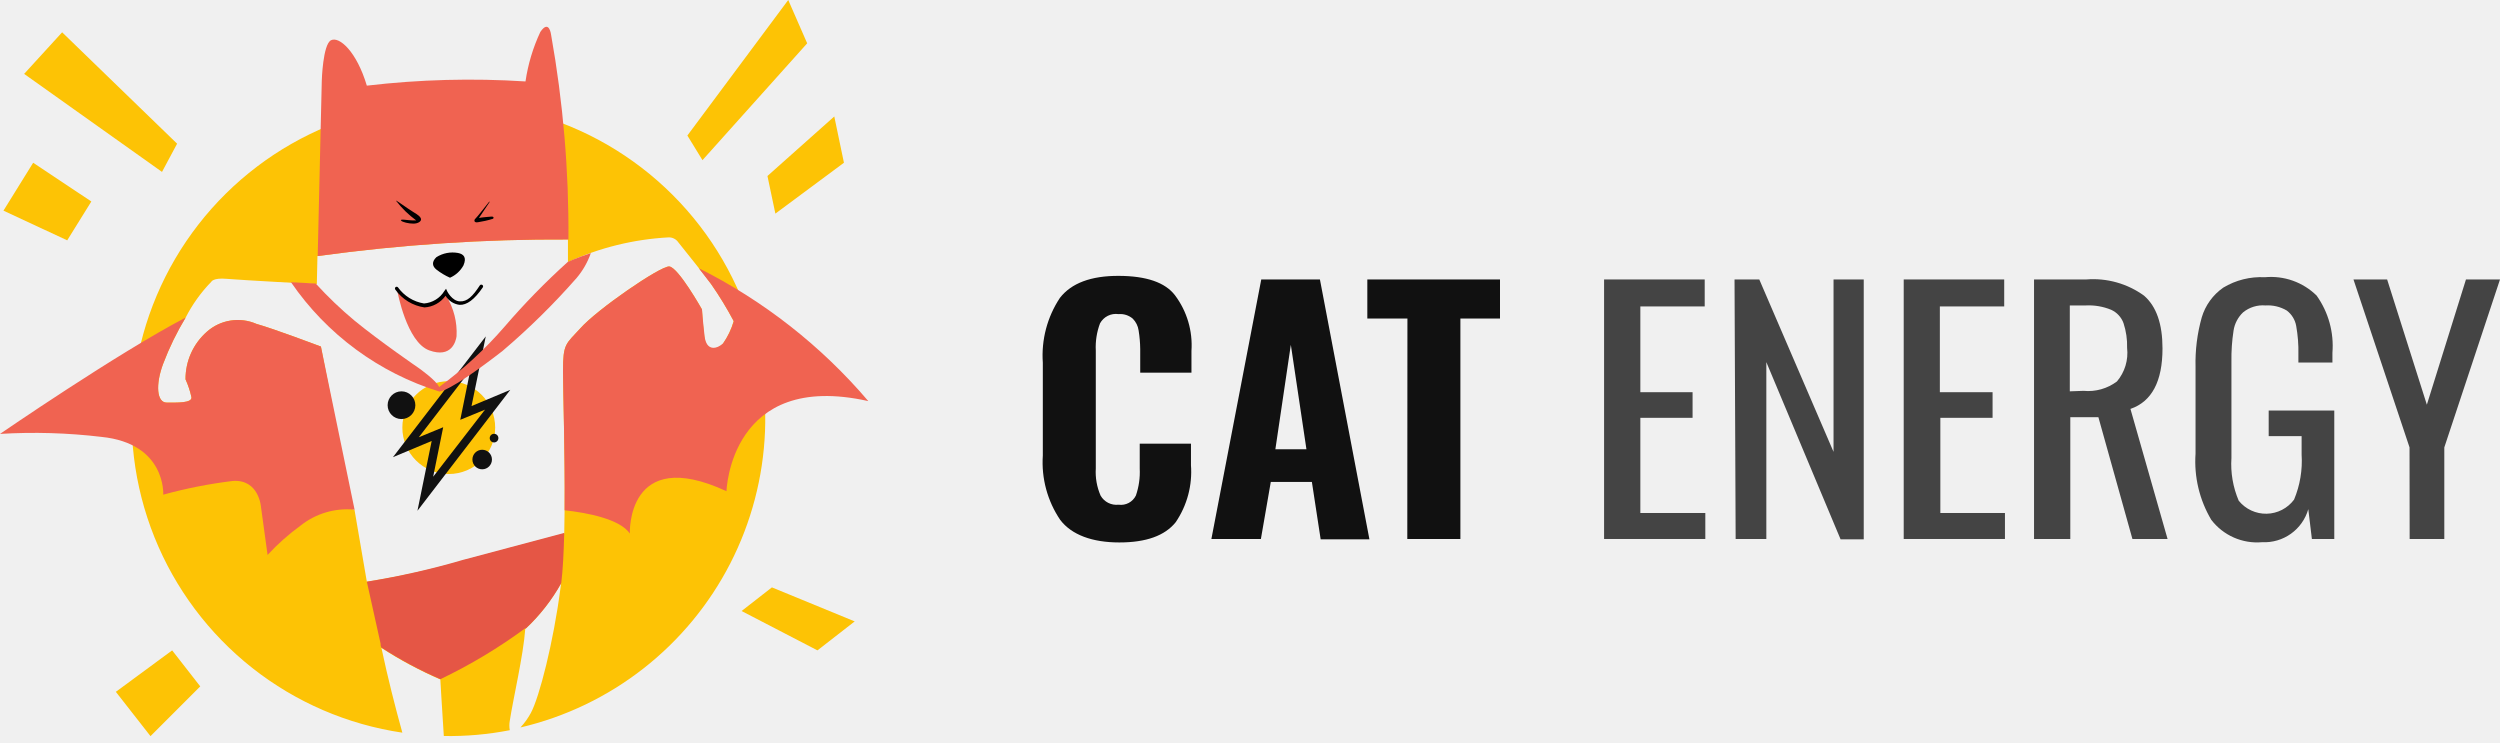
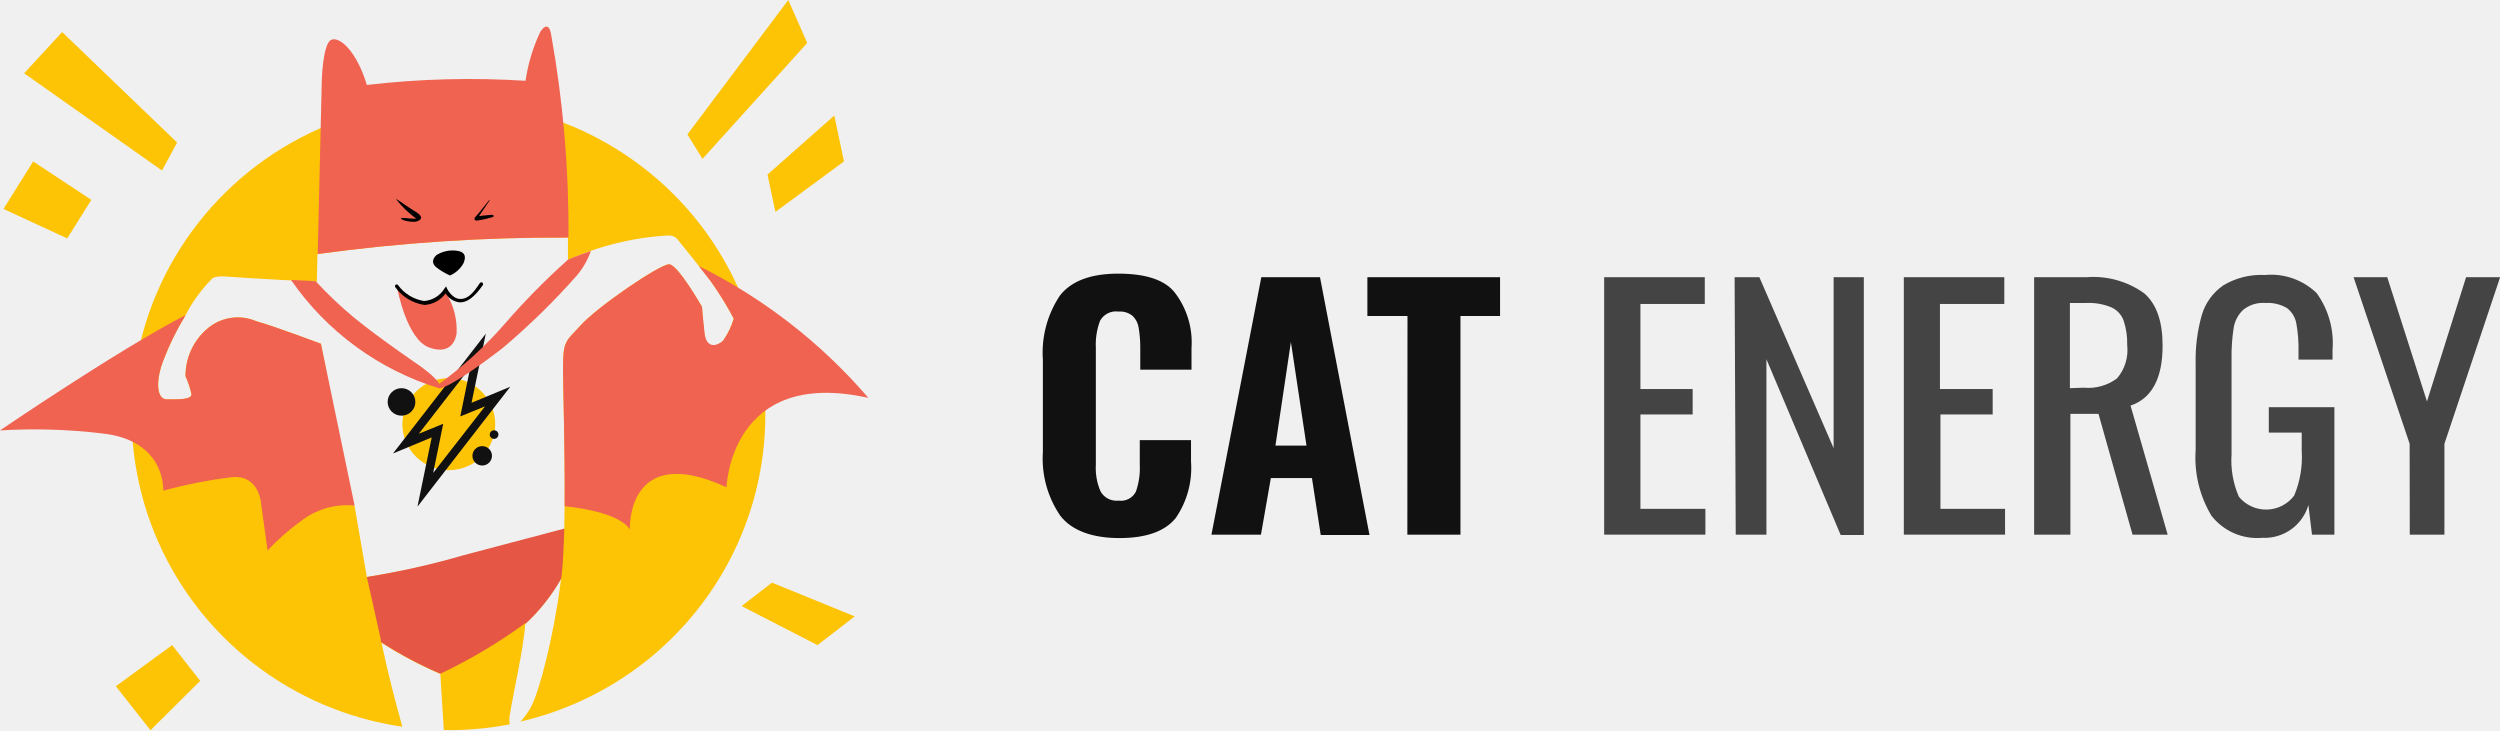
- <svg xmlns="http://www.w3.org/2000/svg" width="202" height="60" viewBox="0 0 202 60" fill="none">
+ <svg xmlns="http://www.w3.org/2000/svg" width="202" height="59" viewBox="0 0 202 59" fill="none">
  <g clip-path="url(#clip0)">
-     <path d="M59.88 24C58.156 19.869 55.38 16.263 51.828 13.54C48.276 10.817 44.072 9.072 39.636 8.479C35.2 7.887 30.685 8.467 26.543 10.163C22.401 11.859 18.776 14.61 16.028 18.144C13.281 21.677 11.508 25.869 10.885 30.301C10.262 34.733 10.812 39.251 12.479 43.405C14.147 47.558 16.874 51.202 20.388 53.974C23.903 56.745 28.082 58.547 32.51 59.2C31.93 57.11 31.34 54.8 30.82 52.35C32.333 53.331 33.925 54.184 35.58 54.9C35.58 54.9 35.7 57.06 35.86 59.47C37.648 59.501 39.435 59.343 41.19 59C41.145 58.749 41.145 58.491 41.19 58.24C41.48 56.37 42.28 53 42.44 50.83C43.593 49.751 44.572 48.5 45.34 47.12L45.28 47.56C44.73 51.82 43.58 56.37 42.88 57.63C42.653 58.047 42.374 58.434 42.05 58.78C45.67 57.931 49.062 56.305 51.99 54.014C54.919 51.723 57.315 48.823 59.011 45.515C60.707 42.206 61.663 38.568 61.813 34.853C61.963 31.138 61.304 27.435 59.88 24ZM58.41 27.79C57.97 28.22 57.06 28.51 56.91 27.21C56.76 25.91 56.72 25 56.72 25C56.72 25 54.79 21.57 54.07 21.53C53.35 21.49 48.24 25 46.89 26.53C45.72 27.82 45.49 27.73 45.49 30C45.49 31.71 45.71 38.17 45.59 43.11L37.44 45.28C34.878 46.015 32.273 46.59 29.64 47L28.64 41.17H28.5L25.93 28C25.93 28 22.12 26.56 20.72 26.17C20.063 25.882 19.337 25.789 18.628 25.901C17.919 26.012 17.257 26.324 16.72 26.8C16.172 27.28 15.734 27.872 15.435 28.536C15.137 29.201 14.985 29.922 14.99 30.65C15.201 31.115 15.362 31.601 15.47 32.1C15.52 32.58 14.27 32.53 13.47 32.53C12.67 32.53 12.55 31.09 13.18 29.4C13.672 28.101 14.281 26.849 15 25.66C15.541 24.598 16.239 23.624 17.07 22.77C17.07 22.77 17.21 22.43 18.32 22.53C19.43 22.63 25.6 22.96 25.6 22.96L25.65 20.69C32.356 19.764 39.12 19.316 45.89 19.35C45.89 19.96 45.89 20.57 45.89 21.18C48.454 20.01 51.215 19.331 54.03 19.18C54.181 19.176 54.33 19.21 54.464 19.278C54.599 19.346 54.714 19.446 54.8 19.57C55.14 20 57.21 22.57 57.45 22.94C58.122 23.901 58.733 24.903 59.28 25.94C59.093 26.597 58.799 27.218 58.41 27.78V27.79Z" fill="#FDC305" />
-     <path d="M56.46 21.67C56.93 22.27 57.34 22.8 57.46 22.96C58.132 23.921 58.743 24.923 59.29 25.96C59.1 26.595 58.809 27.196 58.43 27.74C57.99 28.17 57.08 28.46 56.93 27.16C56.78 25.86 56.72 25 56.72 25C56.72 25 54.79 21.57 54.07 21.53C53.35 21.49 48.24 25 46.89 26.53C45.72 27.82 45.49 27.73 45.49 30C45.49 31.5 45.66 36.65 45.62 41.23C47.43 41.43 50.09 41.93 50.89 43.11C50.89 43.11 50.6 35.93 58.7 39.69C58.7 39.69 58.98 29.9 70.16 32.41C66.359 27.948 61.7 24.296 56.46 21.67Z" fill="#F06351" />
-     <path d="M45.93 19.35C45.971 13.809 45.502 8.275 44.53 2.82C44.53 2.82 44.38 1.52 43.66 2.58C43.066 3.847 42.662 5.195 42.46 6.58C38.185 6.306 33.894 6.42 29.64 6.92C28.82 4.17 27.42 2.92 26.75 3.25C26.08 3.58 26 6.53 26 6.53L25.67 20.69C32.383 19.763 39.154 19.315 45.93 19.35Z" fill="#F06351" />
-     <path d="M45.35 47.12C45.48 46.05 45.55 44.63 45.59 43.06L37.44 45.23C34.88 45.982 32.274 46.573 29.64 47L30.75 52C30.75 52.11 30.75 52.22 30.82 52.33C32.333 53.311 33.925 54.164 35.58 54.88C37.999 53.724 40.302 52.341 42.46 50.75V50.81C43.608 49.737 44.583 48.492 45.35 47.12Z" fill="#E55645" />
-     <path d="M32 16.22C31.95 16.12 33 16.9 33.41 17.14C33.82 17.38 34.02 17.56 34.02 17.73C34.02 17.9 33.76 18.07 33.4 18.07C33.04 18.07 32.48 17.95 32.4 17.81C32.32 17.67 33 17.81 33.34 17.81H33.63C33.014 17.36 32.466 16.824 32 16.22Z" fill="black" />
-     <path d="M39.5 16.33C39.5 16.33 38.5 17.61 38.41 17.67C38.32 17.73 38.24 18.01 38.6 17.96C39.013 17.898 39.421 17.805 39.82 17.68C39.93 17.62 39.89 17.48 39.7 17.5C39.51 17.52 39.02 17.55 38.7 17.61L39.55 16.34C39.55 16.34 39.58 16.22 39.5 16.33Z" fill="black" />
-     <path d="M36.36 22.44C36.824 22.236 37.207 21.884 37.45 21.44C37.73 20.78 37.45 20.53 37.01 20.44C36.405 20.33 35.78 20.451 35.26 20.78C34.87 21.15 34.92 21.51 35.26 21.78C35.598 22.045 35.967 22.267 36.36 22.44Z" fill="black" />
-     <path d="M36 23.7C35.885 23.927 35.729 24.13 35.54 24.3C35.255 24.529 34.905 24.662 34.54 24.68C33.989 24.734 33.439 24.577 33 24.24C32.798 24.122 32.619 23.97 32.47 23.79C32.37 23.681 32.247 23.596 32.11 23.54C32.11 23.54 32.86 27.65 34.68 28.31C36.5 28.97 36.84 27.55 36.89 27.17C36.951 26.032 36.665 24.902 36.07 23.93C36.07 23.63 36.05 23.83 36 23.7Z" fill="#F06351" />
-     <path d="M34.3 24.84C33.832 24.773 33.383 24.611 32.979 24.366C32.575 24.12 32.225 23.795 31.95 23.41C31.925 23.383 31.912 23.347 31.912 23.31C31.912 23.273 31.925 23.238 31.95 23.21C31.963 23.197 31.979 23.186 31.996 23.179C32.013 23.172 32.031 23.168 32.05 23.168C32.069 23.168 32.087 23.172 32.104 23.179C32.121 23.186 32.137 23.197 32.15 23.21C32.398 23.557 32.712 23.852 33.074 24.077C33.436 24.302 33.839 24.452 34.26 24.52C34.593 24.495 34.915 24.391 35.2 24.217C35.486 24.044 35.725 23.805 35.9 23.52L36.04 23.33L36.14 23.55C36.14 23.55 36.52 24.31 37.14 24.35C37.76 24.39 38.2 23.93 38.77 23.06C38.791 23.028 38.824 23.006 38.862 22.999C38.899 22.991 38.938 22.999 38.97 23.02C39.002 23.041 39.024 23.074 39.032 23.112C39.039 23.149 39.031 23.188 39.01 23.22C38.343 24.2 37.713 24.67 37.12 24.63C36.891 24.6 36.671 24.518 36.477 24.392C36.283 24.266 36.12 24.098 36 23.9C35.804 24.173 35.55 24.399 35.256 24.562C34.962 24.725 34.636 24.82 34.3 24.84Z" fill="black" />
-     <path d="M36.26 38.3C38.331 38.3 40.01 36.621 40.01 34.55C40.01 32.479 38.331 30.8 36.26 30.8C34.189 30.8 32.51 32.479 32.51 34.55C32.51 36.621 34.189 38.3 36.26 38.3Z" fill="#FDC305" />
-     <path d="M41.23 31.5L38.1 32.81L39.25 27.18L31.75 36.94L34.88 35.63L33.73 41.27L41.23 31.5ZM33.84 35.33L38 29.92L37.19 33.92L39.19 33.1L35 38.52L35.81 34.52L33.84 35.33Z" fill="#111111" />
-     <path d="M32.44 33.86C33.059 33.86 33.56 33.359 33.56 32.74C33.56 32.121 33.059 31.62 32.44 31.62C31.821 31.62 31.32 32.121 31.32 32.74C31.32 33.359 31.821 33.86 32.44 33.86Z" fill="#111111" />
-     <path d="M38.96 37.92C39.396 37.92 39.75 37.566 39.75 37.13C39.75 36.694 39.396 36.34 38.96 36.34C38.524 36.34 38.17 36.694 38.17 37.13C38.17 37.566 38.524 37.92 38.96 37.92Z" fill="#111111" />
-     <path d="M39.92 35.75C40.113 35.75 40.27 35.593 40.27 35.4C40.27 35.207 40.113 35.05 39.92 35.05C39.727 35.05 39.57 35.207 39.57 35.4C39.57 35.593 39.727 35.75 39.92 35.75Z" fill="#111111" />
-     <path d="M45.88 21.16C44.075 22.787 42.375 24.527 40.79 26.37C39.211 28.199 37.43 29.843 35.48 31.27C35.26 30.74 33.85 29.75 33.85 29.75C33.85 29.75 30.71 27.6 28.65 25.91C27.536 24.983 26.487 23.98 25.51 22.91L23.51 22.8C26.397 27.017 30.627 30.133 35.51 31.64C36.37 31.5 38.79 29.77 40.6 28.36C42.741 26.539 44.747 24.564 46.6 22.45C47.098 21.858 47.484 21.18 47.74 20.45C46.6 20.83 45.88 21.16 45.88 21.16Z" fill="#F06351" />
-     <path d="M65.22 3.5L56.76 12.94L55.54 10.95L63.69 0L65.22 3.5Z" fill="#FDC305" />
-     <path d="M62.65 17.26L68.19 13.15L67.41 9.41L62.01 14.22L62.65 17.26Z" fill="#FDC305" />
-     <path d="M59.92 49.37L66.05 52.55L69.06 50.21L62.37 47.46L59.92 49.37Z" fill="#FDC305" />
-     <path d="M1.95 5.97L5.02 2.61L14.31 11.61L13.09 13.89L1.95 5.97Z" fill="#FDC305" />
-     <path d="M7.38 16.28L2.68 13.15L0.28 17.02L5.43 19.42L7.38 16.28Z" fill="#FDC305" />
-     <path d="M13.91 52.55L9.36 55.9L12.16 59.48L16.18 55.46L13.91 52.55Z" fill="#FDC305" />
-     <path d="M25.93 28C25.93 28 22.12 26.56 20.72 26.17C20.063 25.882 19.337 25.789 18.628 25.901C17.919 26.012 17.257 26.324 16.72 26.8C16.172 27.28 15.734 27.872 15.435 28.536C15.137 29.201 14.985 29.922 14.99 30.65C15.201 31.115 15.362 31.601 15.47 32.1C15.52 32.58 14.27 32.53 13.47 32.53C12.67 32.53 12.55 31.09 13.18 29.4C13.671 28.101 14.281 26.849 15 25.66C9.55 28.5 0 35.06 0 35.06C2.732 34.895 5.473 34.976 8.19 35.3C13.44 35.83 13.19 39.97 13.19 39.97C15.037 39.461 16.918 39.09 18.82 38.86C20.94 38.72 21.09 40.98 21.09 40.98L21.62 44.84C22.425 43.969 23.312 43.179 24.27 42.48C25.505 41.492 27.076 41.025 28.65 41.18L25.93 28Z" fill="#F06351" />
-     <path d="M85.66 42C84.63 40.474 84.137 38.648 84.26 36.81V29.31C84.13 27.459 84.615 25.617 85.64 24.07C86.567 22.877 88.15 22.283 90.39 22.29C92.63 22.297 94.147 22.82 94.94 23.86C95.907 25.149 96.379 26.742 96.27 28.35V30.11H92.13V28.2C92.124 27.697 92.081 27.196 92 26.7C91.95 26.341 91.785 26.008 91.53 25.75C91.373 25.615 91.19 25.513 90.992 25.449C90.795 25.386 90.587 25.362 90.38 25.38C90.083 25.336 89.78 25.384 89.511 25.518C89.243 25.652 89.023 25.866 88.88 26.13C88.617 26.832 88.501 27.581 88.54 28.33V37.85C88.494 38.604 88.628 39.358 88.93 40.05C89.074 40.3 89.288 40.502 89.546 40.632C89.803 40.761 90.093 40.813 90.38 40.78C90.662 40.82 90.948 40.77 91.2 40.637C91.451 40.504 91.654 40.295 91.78 40.04C92.022 39.336 92.127 38.593 92.09 37.85V35.85H96.23V37.58C96.352 39.211 95.918 40.836 95 42.19C94.12 43.29 92.6 43.83 90.44 43.83C88.28 43.83 86.59 43.23 85.66 42Z" fill="#111111" />
-     <path d="M101.91 22.58H106.65L110.65 43.58H106.71L106 38.94H102.68L101.88 43.55H97.88L101.91 22.58ZM105.56 36.3L104.3 27.86L103.05 36.3H105.56Z" fill="#111111" />
-     <path d="M113.72 25.74H110.48V22.58H121.2V25.74H118V43.55H113.71L113.72 25.74Z" fill="#111111" />
-     <path d="M129.61 22.58H137.74V24.76H132.54V31.69H136.76V33.76H132.54V41.45H137.79V43.55H129.61V22.58Z" fill="#444444" />
-     <path d="M140.15 22.58H142.15L148.15 36.51V22.58H150.59V43.58H148.72L142.72 29.26V43.55H140.24L140.15 22.58Z" fill="#444444" />
-     <path d="M153.82 22.58H161.94V24.76H156.74V31.69H161V33.76H156.78V41.45H162V43.55H153.82V22.58Z" fill="#444444" />
-     <path d="M164.35 22.58H168.57C170.233 22.446 171.889 22.911 173.24 23.89C174.24 24.76 174.73 26.18 174.73 28.15C174.73 30.817 173.867 32.447 172.14 33.04L175.14 43.55H172.3L169.55 33.71H167.28V43.55H164.35V22.58ZM168.35 31.58C169.313 31.673 170.277 31.402 171.05 30.82C171.364 30.448 171.599 30.016 171.74 29.55C171.881 29.084 171.925 28.594 171.87 28.11C171.89 27.432 171.792 26.755 171.58 26.11C171.494 25.872 171.361 25.654 171.189 25.469C171.018 25.283 170.81 25.134 170.58 25.03C169.931 24.764 169.231 24.644 168.53 24.68H167.24V31.62L168.35 31.58Z" fill="#444444" />
-     <path d="M178.67 42C177.714 40.387 177.271 38.521 177.4 36.65V29.65C177.366 28.299 177.534 26.951 177.9 25.65C178.189 24.672 178.803 23.822 179.64 23.24C180.651 22.631 181.821 22.338 183 22.4C183.762 22.328 184.532 22.422 185.254 22.678C185.976 22.934 186.633 23.344 187.18 23.88C188.139 25.224 188.593 26.864 188.46 28.51V29.29H185.71V28.64C185.729 27.863 185.668 27.085 185.53 26.32C185.439 25.83 185.168 25.391 184.77 25.09C184.251 24.784 183.652 24.641 183.05 24.68C182.397 24.624 181.748 24.825 181.24 25.24C180.825 25.634 180.554 26.154 180.47 26.72C180.343 27.544 180.286 28.377 180.3 29.21V37C180.221 38.184 180.423 39.37 180.89 40.46C181.161 40.795 181.506 41.064 181.897 41.246C182.288 41.428 182.716 41.518 183.147 41.509C183.578 41.501 184.002 41.394 184.386 41.196C184.769 40.999 185.102 40.716 185.36 40.37C185.842 39.217 186.051 37.967 185.97 36.72V35.24H183.31V33.17H188.61V43.55H186.8L186.51 41.14C186.281 41.941 185.788 42.64 185.11 43.125C184.433 43.61 183.612 43.851 182.78 43.81C181.998 43.879 181.211 43.749 180.493 43.433C179.774 43.116 179.147 42.623 178.67 42Z" fill="#444444" />
-     <path d="M194.69 36.15L190.16 22.58H192.88L196.09 32.7L199.25 22.58H202L197.5 36.15V43.55H194.7L194.69 36.15Z" fill="#444444" />
+     <path d="M59.882 23.806C58.158 19.709 55.382 16.132 51.83 13.431C48.278 10.729 44.074 8.999 39.637 8.411C35.201 7.823 30.686 8.399 26.544 10.081C22.402 11.763 18.776 14.492 16.029 17.997C13.281 21.502 11.508 25.66 10.885 30.056C10.262 34.453 10.812 38.934 12.479 43.054C14.147 47.175 16.874 50.789 20.389 53.538C23.903 56.287 28.083 58.075 32.511 58.722C31.931 56.649 31.341 54.358 30.821 51.928C32.334 52.901 33.926 53.747 35.581 54.457V54.457C35.581 54.457 35.701 56.6 35.861 58.99C37.65 59.021 39.436 58.864 41.191 58.524C41.146 58.275 41.146 58.019 41.191 57.77C41.481 55.915 42.282 52.572 42.441 50.42C43.595 49.35 44.573 48.108 45.342 46.74V46.74L45.282 47.176C44.732 51.402 43.582 55.915 42.882 57.165C42.655 57.579 42.376 57.962 42.051 58.306C45.672 57.463 49.063 55.85 51.992 53.578C54.921 51.306 57.317 48.429 59.013 45.147C60.709 41.865 61.666 38.257 61.816 34.572C61.966 30.887 61.306 27.213 59.882 23.806V23.806ZM58.412 27.566C57.972 27.992 57.062 28.28 56.912 26.991C56.762 25.701 56.722 24.798 56.722 24.798C56.722 24.798 54.792 21.396 54.072 21.356C53.352 21.317 48.242 24.798 46.892 26.316C45.722 27.596 45.492 27.506 45.492 29.758C45.492 31.454 45.712 37.862 45.592 42.762L37.441 44.915C34.88 45.644 32.274 46.214 29.641 46.621L28.641 40.838H28.501L25.931 27.774C25.931 27.774 22.12 26.346 20.72 25.959C20.063 25.674 19.337 25.581 18.628 25.692C17.919 25.802 17.257 26.112 16.72 26.584C16.172 27.06 15.734 27.647 15.435 28.306C15.137 28.965 14.985 29.68 14.99 30.403C15.201 30.864 15.363 31.346 15.47 31.841C15.52 32.317 14.27 32.267 13.47 32.267C12.67 32.267 12.55 30.839 13.18 29.163C13.672 27.874 14.281 26.632 15 25.453C15.541 24.4 16.239 23.433 17.07 22.586C17.07 22.586 17.21 22.249 18.32 22.348C19.43 22.447 25.601 22.775 25.601 22.775L25.651 20.523C32.357 19.605 39.121 19.16 45.892 19.194C45.892 19.799 45.892 20.404 45.892 21.009C48.456 19.848 51.217 19.175 54.032 19.025C54.183 19.021 54.332 19.055 54.466 19.122C54.601 19.19 54.716 19.29 54.802 19.412C55.142 19.839 57.212 22.388 57.452 22.755C58.124 23.708 58.736 24.702 59.282 25.731C59.095 26.382 58.801 26.999 58.412 27.556V27.566Z" fill="#FDC305" />
+     <path d="M56.463 21.495C56.933 22.09 57.343 22.616 57.463 22.775C58.135 23.728 58.746 24.722 59.293 25.75C59.103 26.381 58.812 26.977 58.433 27.516C57.993 27.943 57.083 28.23 56.933 26.941C56.783 25.651 56.723 24.798 56.723 24.798C56.723 24.798 54.793 21.396 54.073 21.356C53.353 21.317 48.242 24.798 46.892 26.316C45.722 27.596 45.492 27.506 45.492 29.758C45.492 31.246 45.662 36.354 45.622 40.897C47.432 41.096 50.092 41.592 50.892 42.762C50.892 42.762 50.602 35.64 58.703 39.37C58.703 39.37 58.983 29.659 70.163 32.148C66.363 27.722 61.703 24.099 56.463 21.495V21.495Z" fill="#F06351" />
+     <path d="M45.932 19.194C45.973 13.697 45.504 8.209 44.532 2.797C44.532 2.797 44.382 1.508 43.662 2.559C43.068 3.816 42.664 5.153 42.462 6.527C38.187 6.255 33.896 6.368 29.642 6.864C28.822 4.136 27.422 2.896 26.751 3.224C26.081 3.551 26.001 6.477 26.001 6.477L25.671 20.523C32.385 19.604 39.156 19.159 45.932 19.194V19.194Z" fill="#F06351" />
+     <path d="M45.352 46.74C45.482 45.678 45.552 44.27 45.592 42.712L37.442 44.865C34.881 45.611 32.276 46.197 29.642 46.621L30.752 51.58C30.752 51.69 30.752 51.799 30.822 51.908C32.334 52.881 33.927 53.727 35.582 54.437C38 53.29 40.304 51.919 42.462 50.34V50.4C43.61 49.335 44.585 48.1 45.352 46.74V46.74Z" fill="#E55645" />
+     <path d="M32.002 16.089C31.952 15.99 33.002 16.764 33.412 17.002C33.822 17.24 34.022 17.418 34.022 17.587C34.022 17.756 33.762 17.924 33.402 17.924C33.042 17.924 32.482 17.805 32.402 17.666C32.322 17.527 33.002 17.666 33.342 17.666H33.632C33.016 17.22 32.467 16.689 32.002 16.089Z" fill="black" />
+     <path d="M39.502 16.198C39.502 16.198 38.502 17.468 38.412 17.527C38.322 17.587 38.242 17.865 38.602 17.815C39.015 17.754 39.423 17.661 39.822 17.537C39.932 17.478 39.892 17.339 39.702 17.359C39.512 17.379 39.022 17.408 38.702 17.468L39.552 16.208C39.552 16.208 39.582 16.089 39.502 16.198Z" fill="black" />
+     <path d="M36.362 22.259C36.825 22.056 37.209 21.708 37.452 21.267C37.732 20.612 37.452 20.364 37.012 20.275C36.407 20.166 35.782 20.286 35.262 20.612C34.872 20.979 34.922 21.336 35.262 21.604C35.6 21.867 35.969 22.087 36.362 22.259V22.259Z" fill="black" />
+     <path d="M36.002 23.509C35.887 23.734 35.731 23.936 35.542 24.104C35.257 24.331 34.907 24.463 34.542 24.481C33.991 24.534 33.441 24.378 33.002 24.044C32.8 23.927 32.621 23.776 32.472 23.598C32.372 23.49 32.249 23.405 32.112 23.35C32.112 23.35 32.862 27.427 34.682 28.081C36.502 28.736 36.842 27.328 36.892 26.951C36.953 25.822 36.667 24.701 36.072 23.737C36.072 23.439 36.052 23.638 36.002 23.509Z" fill="#F06351" />
+     <path d="M34.302 24.64C33.834 24.573 33.384 24.413 32.98 24.169C32.577 23.925 32.227 23.603 31.952 23.221C31.927 23.194 31.914 23.159 31.914 23.122C31.914 23.085 31.927 23.05 31.952 23.023C31.965 23.009 31.98 22.999 31.997 22.992C32.015 22.985 32.033 22.981 32.052 22.981C32.07 22.981 32.089 22.985 32.106 22.992C32.123 22.999 32.139 23.009 32.152 23.023C32.399 23.367 32.713 23.659 33.075 23.882C33.438 24.105 33.841 24.255 34.262 24.322C34.595 24.297 34.917 24.194 35.202 24.022C35.487 23.849 35.727 23.612 35.902 23.33L36.042 23.142L36.142 23.36C36.142 23.36 36.522 24.114 37.142 24.154C37.762 24.193 38.202 23.737 38.772 22.874C38.793 22.842 38.826 22.82 38.864 22.813C38.901 22.805 38.94 22.813 38.972 22.834C39.004 22.855 39.026 22.888 39.033 22.925C39.041 22.962 39.033 23.001 39.012 23.033C38.345 24.005 37.715 24.471 37.122 24.431C36.892 24.401 36.673 24.32 36.479 24.195C36.285 24.07 36.122 23.903 36.002 23.707C35.806 23.978 35.552 24.202 35.258 24.364C34.964 24.525 34.637 24.619 34.302 24.64Z" fill="black" />
+     <path d="M36.262 37.991C38.333 37.991 40.012 36.325 40.012 34.271C40.012 32.217 38.333 30.551 36.262 30.551C34.191 30.551 32.512 32.217 32.512 34.271C32.512 36.325 34.191 37.991 36.262 37.991Z" fill="#FDC305" />
+     <path d="M41.231 31.246L38.102 32.545L39.252 26.961L31.752 36.642L34.882 35.343L33.731 40.937L41.231 31.246ZM33.842 35.045L38.002 29.679L37.191 33.646L39.191 32.833L35.002 38.209L35.812 34.242L33.842 35.045Z" fill="#111111" />
+     <path d="M32.442 33.587C33.06 33.587 33.562 33.089 33.562 32.476C33.562 31.862 33.06 31.365 32.442 31.365C31.823 31.365 31.322 31.862 31.322 32.476C31.322 33.089 31.823 33.587 32.442 33.587Z" fill="#111111" />
+     <path d="M38.962 37.614C39.398 37.614 39.752 37.263 39.752 36.83C39.752 36.398 39.398 36.047 38.962 36.047C38.526 36.047 38.172 36.398 38.172 36.83C38.172 37.263 38.526 37.614 38.962 37.614Z" fill="#111111" />
+     <path d="M39.922 35.461C40.115 35.461 40.272 35.306 40.272 35.114C40.272 34.922 40.115 34.767 39.922 34.767C39.728 34.767 39.572 34.922 39.572 35.114C39.572 35.306 39.728 35.461 39.922 35.461Z" fill="#111111" />
+     <path d="M45.882 20.989C44.077 22.603 42.377 24.329 40.792 26.157C39.213 27.972 37.432 29.602 35.482 31.018C35.262 30.492 33.852 29.51 33.852 29.51C33.852 29.51 30.712 27.377 28.651 25.701C27.538 24.781 26.489 23.787 25.511 22.725L23.511 22.616C26.398 26.799 30.628 29.89 35.512 31.385C36.372 31.246 38.792 29.53 40.602 28.131C42.744 26.325 44.749 24.365 46.602 22.269C47.1 21.681 47.487 21.009 47.742 20.285C46.602 20.662 45.882 20.989 45.882 20.989Z" fill="#F06351" />
+     <path d="M65.223 3.472L56.763 12.836L55.543 10.862L63.693 0L65.223 3.472Z" fill="#FDC305" />
+     <path d="M62.653 17.121L68.193 13.044L67.413 9.334L62.013 14.105L62.653 17.121Z" fill="#FDC305" />
+     <path d="M59.923 48.972L66.053 52.126L69.063 49.805L62.373 47.077L59.923 48.972Z" fill="#FDC305" />
+     <path d="M1.95 5.922L5.02 2.589L14.31 11.516L13.09 13.778L1.95 5.922Z" fill="#FDC305" />
+     <path d="M7.38 16.149L2.68 13.044L0.28 16.883L5.43 19.263L7.38 16.149Z" fill="#FDC305" />
+     <path d="M13.91 52.126L9.36 55.449L12.16 59L16.18 55.013L13.91 52.126Z" fill="#FDC305" />
+     <path d="M25.931 27.774C25.931 27.774 22.121 26.346 20.721 25.959C20.064 25.674 19.338 25.581 18.629 25.692C17.92 25.802 17.258 26.112 16.721 26.584C16.173 27.06 15.735 27.647 15.436 28.306C15.137 28.965 14.986 29.68 14.991 30.403C15.202 30.864 15.363 31.346 15.471 31.841C15.521 32.317 14.271 32.267 13.471 32.267C12.671 32.267 12.551 30.839 13.181 29.163C13.672 27.874 14.281 26.632 15.001 25.453C9.55 28.27 0 34.777 0 34.777C2.732 34.614 5.473 34.693 8.19 35.015C13.441 35.541 13.191 39.647 13.191 39.647C15.037 39.142 16.919 38.774 18.821 38.546C20.941 38.407 21.091 40.649 21.091 40.649L21.621 44.478C22.426 43.614 23.313 42.83 24.271 42.137C25.506 41.157 27.078 40.694 28.651 40.848V40.848L25.931 27.774Z" fill="#F06351" />
+     <path d="M85.664 41.661C84.634 40.147 84.142 38.336 84.264 36.513V29.073C84.134 27.237 84.62 25.41 85.644 23.876C86.571 22.692 88.154 22.104 90.394 22.11C92.634 22.117 94.151 22.636 94.944 23.668C95.912 24.946 96.384 26.526 96.274 28.121V29.867H92.134V27.973C92.129 27.474 92.085 26.977 92.004 26.485C91.954 26.128 91.789 25.798 91.534 25.542C91.377 25.408 91.194 25.307 90.997 25.244C90.799 25.181 90.591 25.157 90.384 25.175C90.088 25.131 89.784 25.179 89.516 25.312C89.248 25.445 89.027 25.657 88.884 25.919C88.621 26.616 88.506 27.359 88.544 28.101V37.545C88.499 38.292 88.632 39.04 88.934 39.727C89.079 39.974 89.293 40.175 89.55 40.304C89.808 40.432 90.098 40.483 90.384 40.451C90.666 40.49 90.953 40.441 91.204 40.309C91.456 40.177 91.659 39.97 91.784 39.717C92.026 39.019 92.131 38.282 92.094 37.545V35.561H96.234V37.277C96.356 38.895 95.923 40.507 95.004 41.85C94.124 42.941 92.604 43.476 90.444 43.476C88.284 43.476 86.594 42.881 85.664 41.661Z" fill="#111111" />
+     <path d="M101.915 22.398H106.655L110.655 43.228H106.715L106.005 38.626H102.685L101.885 43.199H97.885L101.915 22.398ZM105.565 36.007L104.305 27.635L103.055 36.007H105.565Z" fill="#111111" />
+     <path d="M113.725 25.532H110.485V22.398H121.205V25.532H118.005V43.199H113.715L113.725 25.532Z" fill="#111111" />
+     <path d="M129.616 22.398H137.746V24.56H132.546V31.434H136.766V33.488H132.546V41.115H137.796V43.199H129.616V22.398Z" fill="#444444" />
+     <path d="M140.157 22.398H142.157L148.157 36.215V22.398H150.597V43.228H148.727L142.727 29.024V43.199H140.247L140.157 22.398Z" fill="#444444" />
+     <path d="M153.828 22.398H161.948V24.56H156.748V31.434H161.008V33.488H156.788V41.115H162.008V43.199H153.828V22.398Z" fill="#444444" />
+     <path d="M164.358 22.398H168.578C170.241 22.265 171.897 22.726 173.248 23.697C174.248 24.56 174.738 25.969 174.738 27.923C174.738 30.568 173.875 32.185 172.148 32.773L175.148 43.199H172.308L169.558 33.438H167.288V43.199H164.358V22.398ZM168.358 31.325C169.321 31.418 170.285 31.149 171.058 30.571C171.372 30.202 171.607 29.774 171.748 29.311C171.889 28.849 171.933 28.363 171.878 27.883C171.898 27.21 171.8 26.539 171.588 25.899C171.502 25.663 171.369 25.447 171.197 25.263C171.026 25.079 170.818 24.931 170.588 24.828C169.939 24.564 169.239 24.445 168.538 24.481H167.248V31.365L168.358 31.325Z" fill="#444444" />
+     <path d="M178.679 41.661C177.723 40.061 177.28 38.21 177.409 36.354V29.411C177.374 28.071 177.543 26.733 177.909 25.443C178.197 24.473 178.811 23.63 179.649 23.052C180.66 22.448 181.83 22.158 183.009 22.219C183.771 22.147 184.54 22.241 185.262 22.495C185.984 22.749 186.642 23.155 187.189 23.687C188.148 25.02 188.601 26.647 188.469 28.28V29.054H185.719V28.409C185.737 27.638 185.677 26.867 185.539 26.108C185.447 25.621 185.176 25.186 184.779 24.887C184.259 24.584 183.66 24.442 183.059 24.481C182.405 24.425 181.756 24.625 181.249 25.036C180.834 25.427 180.563 25.944 180.479 26.504C180.352 27.322 180.295 28.148 180.309 28.974V36.701C180.229 37.876 180.431 39.052 180.899 40.133C181.17 40.466 181.514 40.733 181.906 40.913C182.297 41.094 182.724 41.183 183.156 41.174C183.587 41.166 184.011 41.059 184.394 40.864C184.778 40.668 185.111 40.387 185.369 40.044C185.85 38.9 186.059 37.661 185.979 36.424V34.956H183.319V32.902H188.619V43.199H186.809L186.519 40.808C186.289 41.602 185.796 42.296 185.119 42.777C184.442 43.258 183.62 43.497 182.789 43.456C182.006 43.525 181.22 43.396 180.501 43.082C179.783 42.768 179.156 42.279 178.679 41.661V41.661Z" fill="#444444" />
+     <path d="M194.699 35.858L190.169 22.398H192.889L196.099 32.436L199.259 22.398H202.009L197.509 35.858V43.199H194.709L194.699 35.858Z" fill="#444444" />
  </g>
  <defs>
    <clipPath id="clip0">
-       <rect width="201.99" height="59.48" fill="white" />
+       <rect width="202" height="59" fill="white" />
    </clipPath>
  </defs>
</svg>
